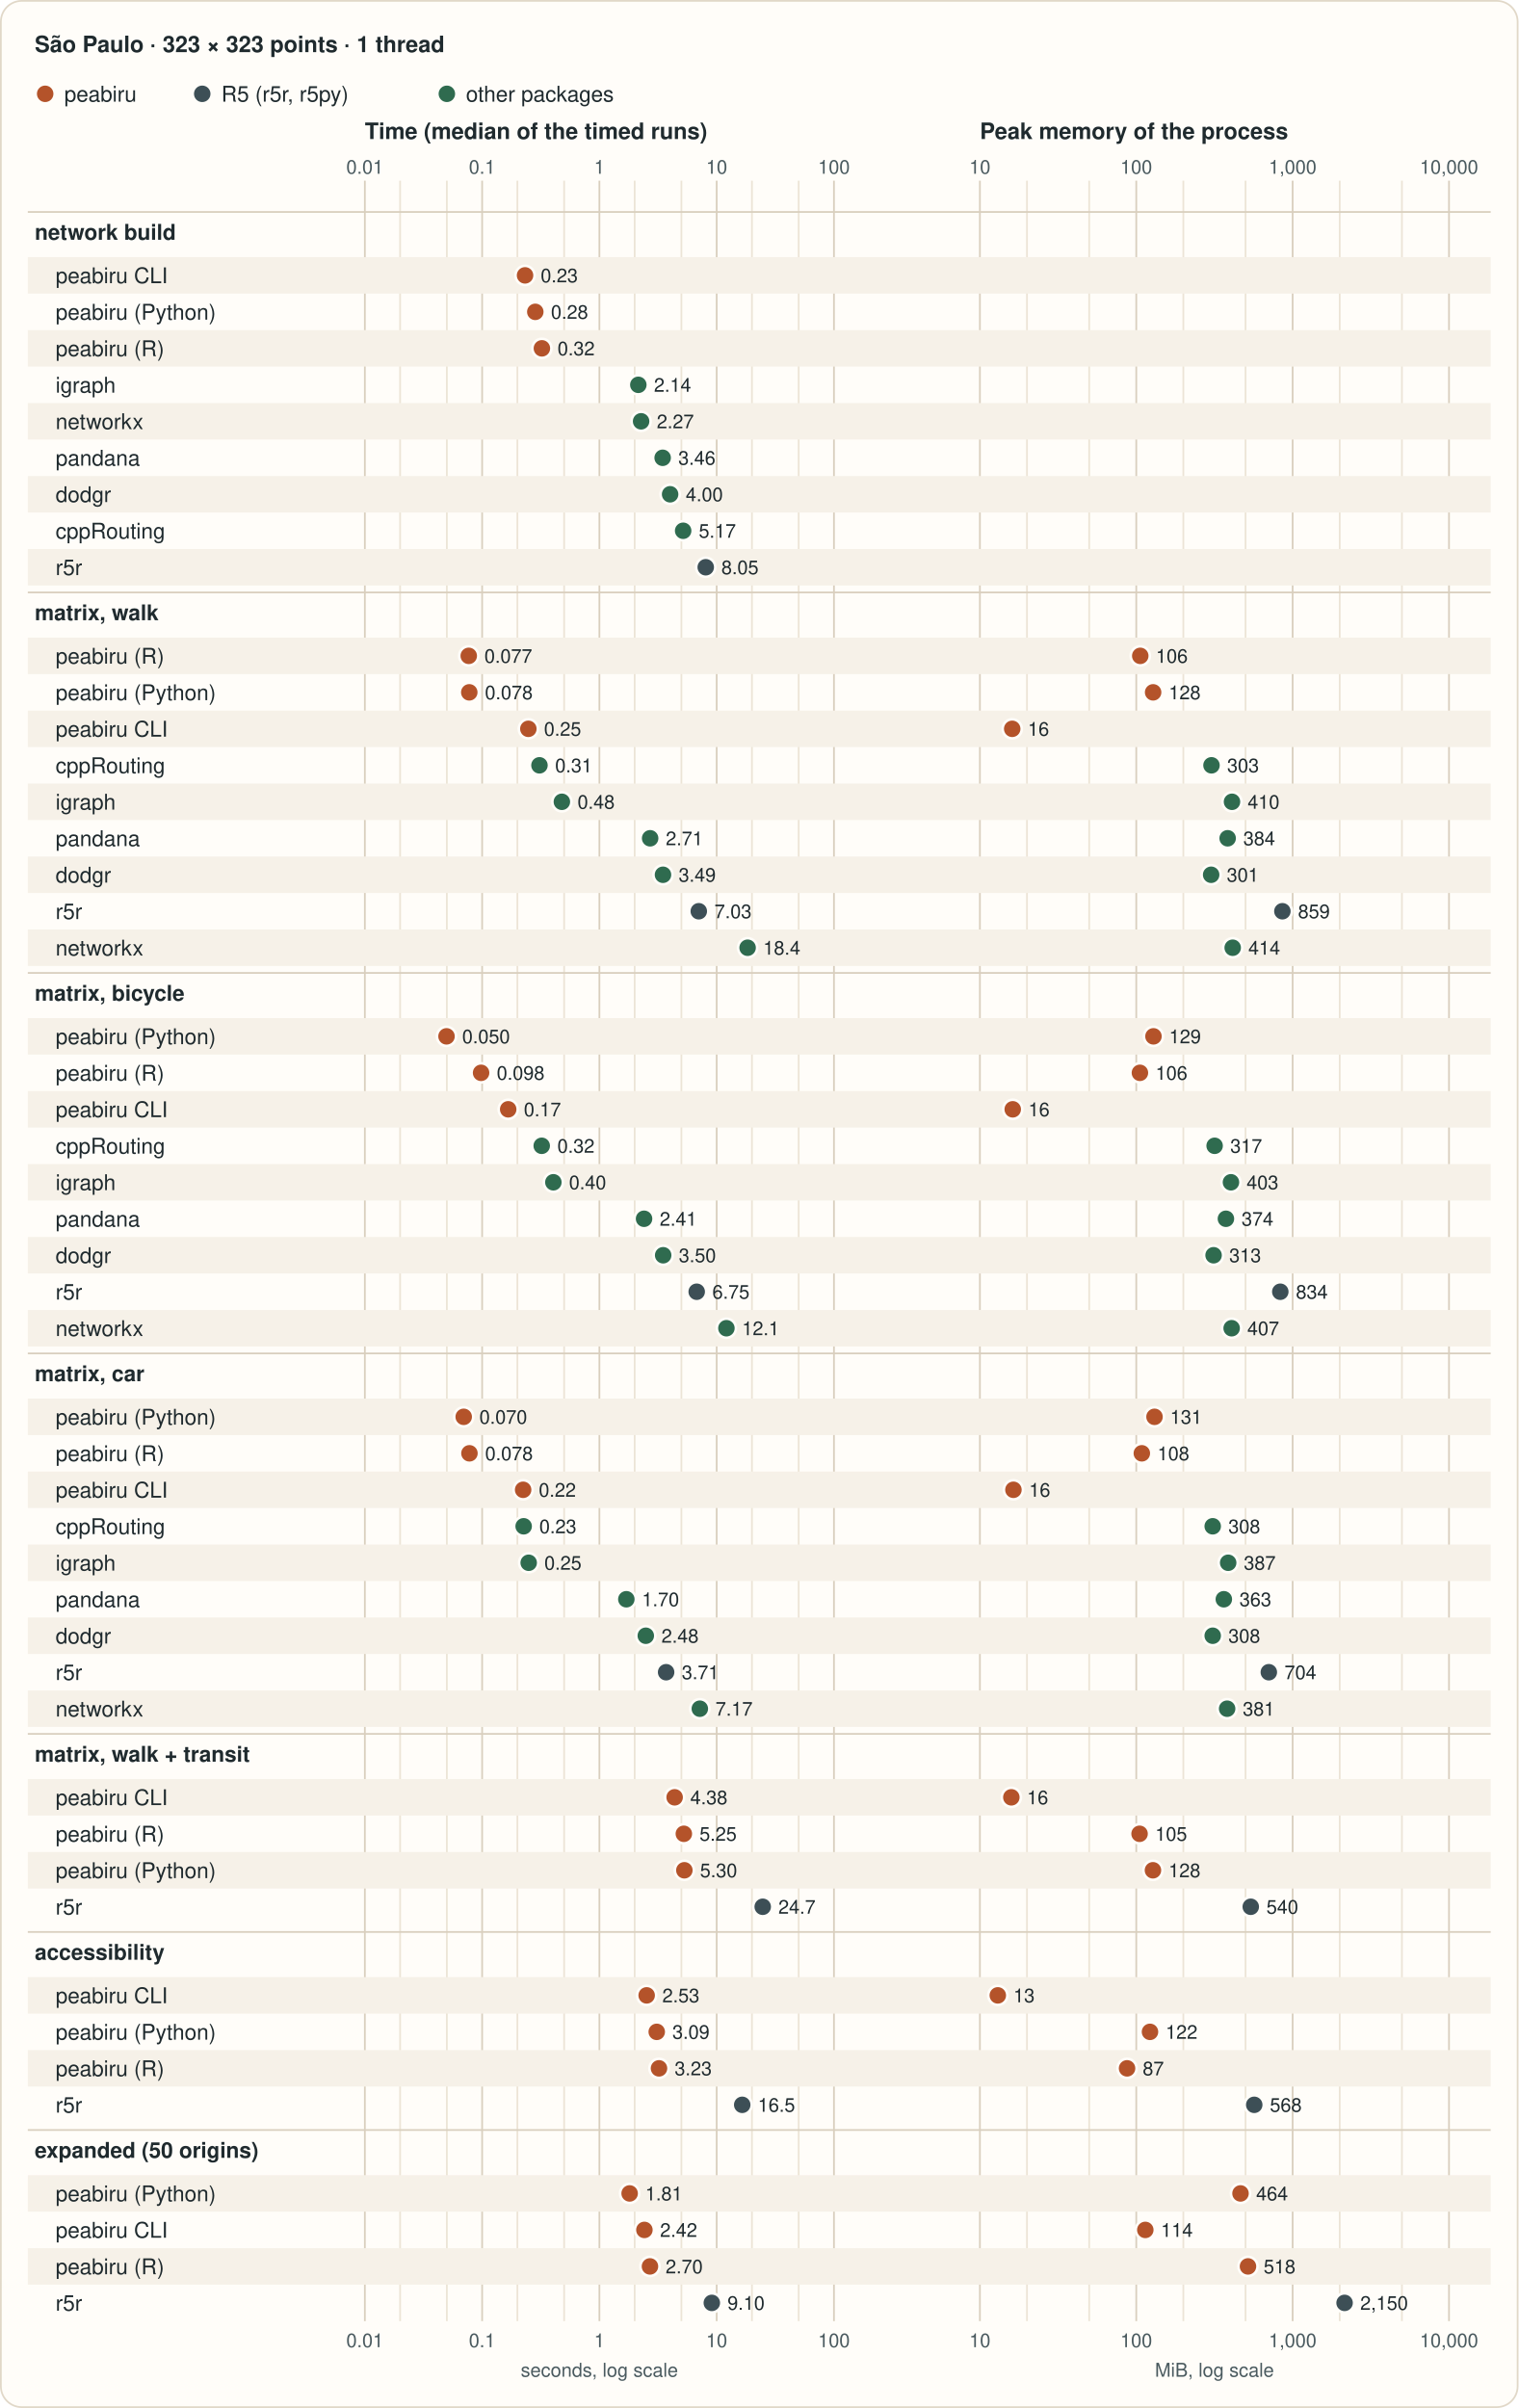
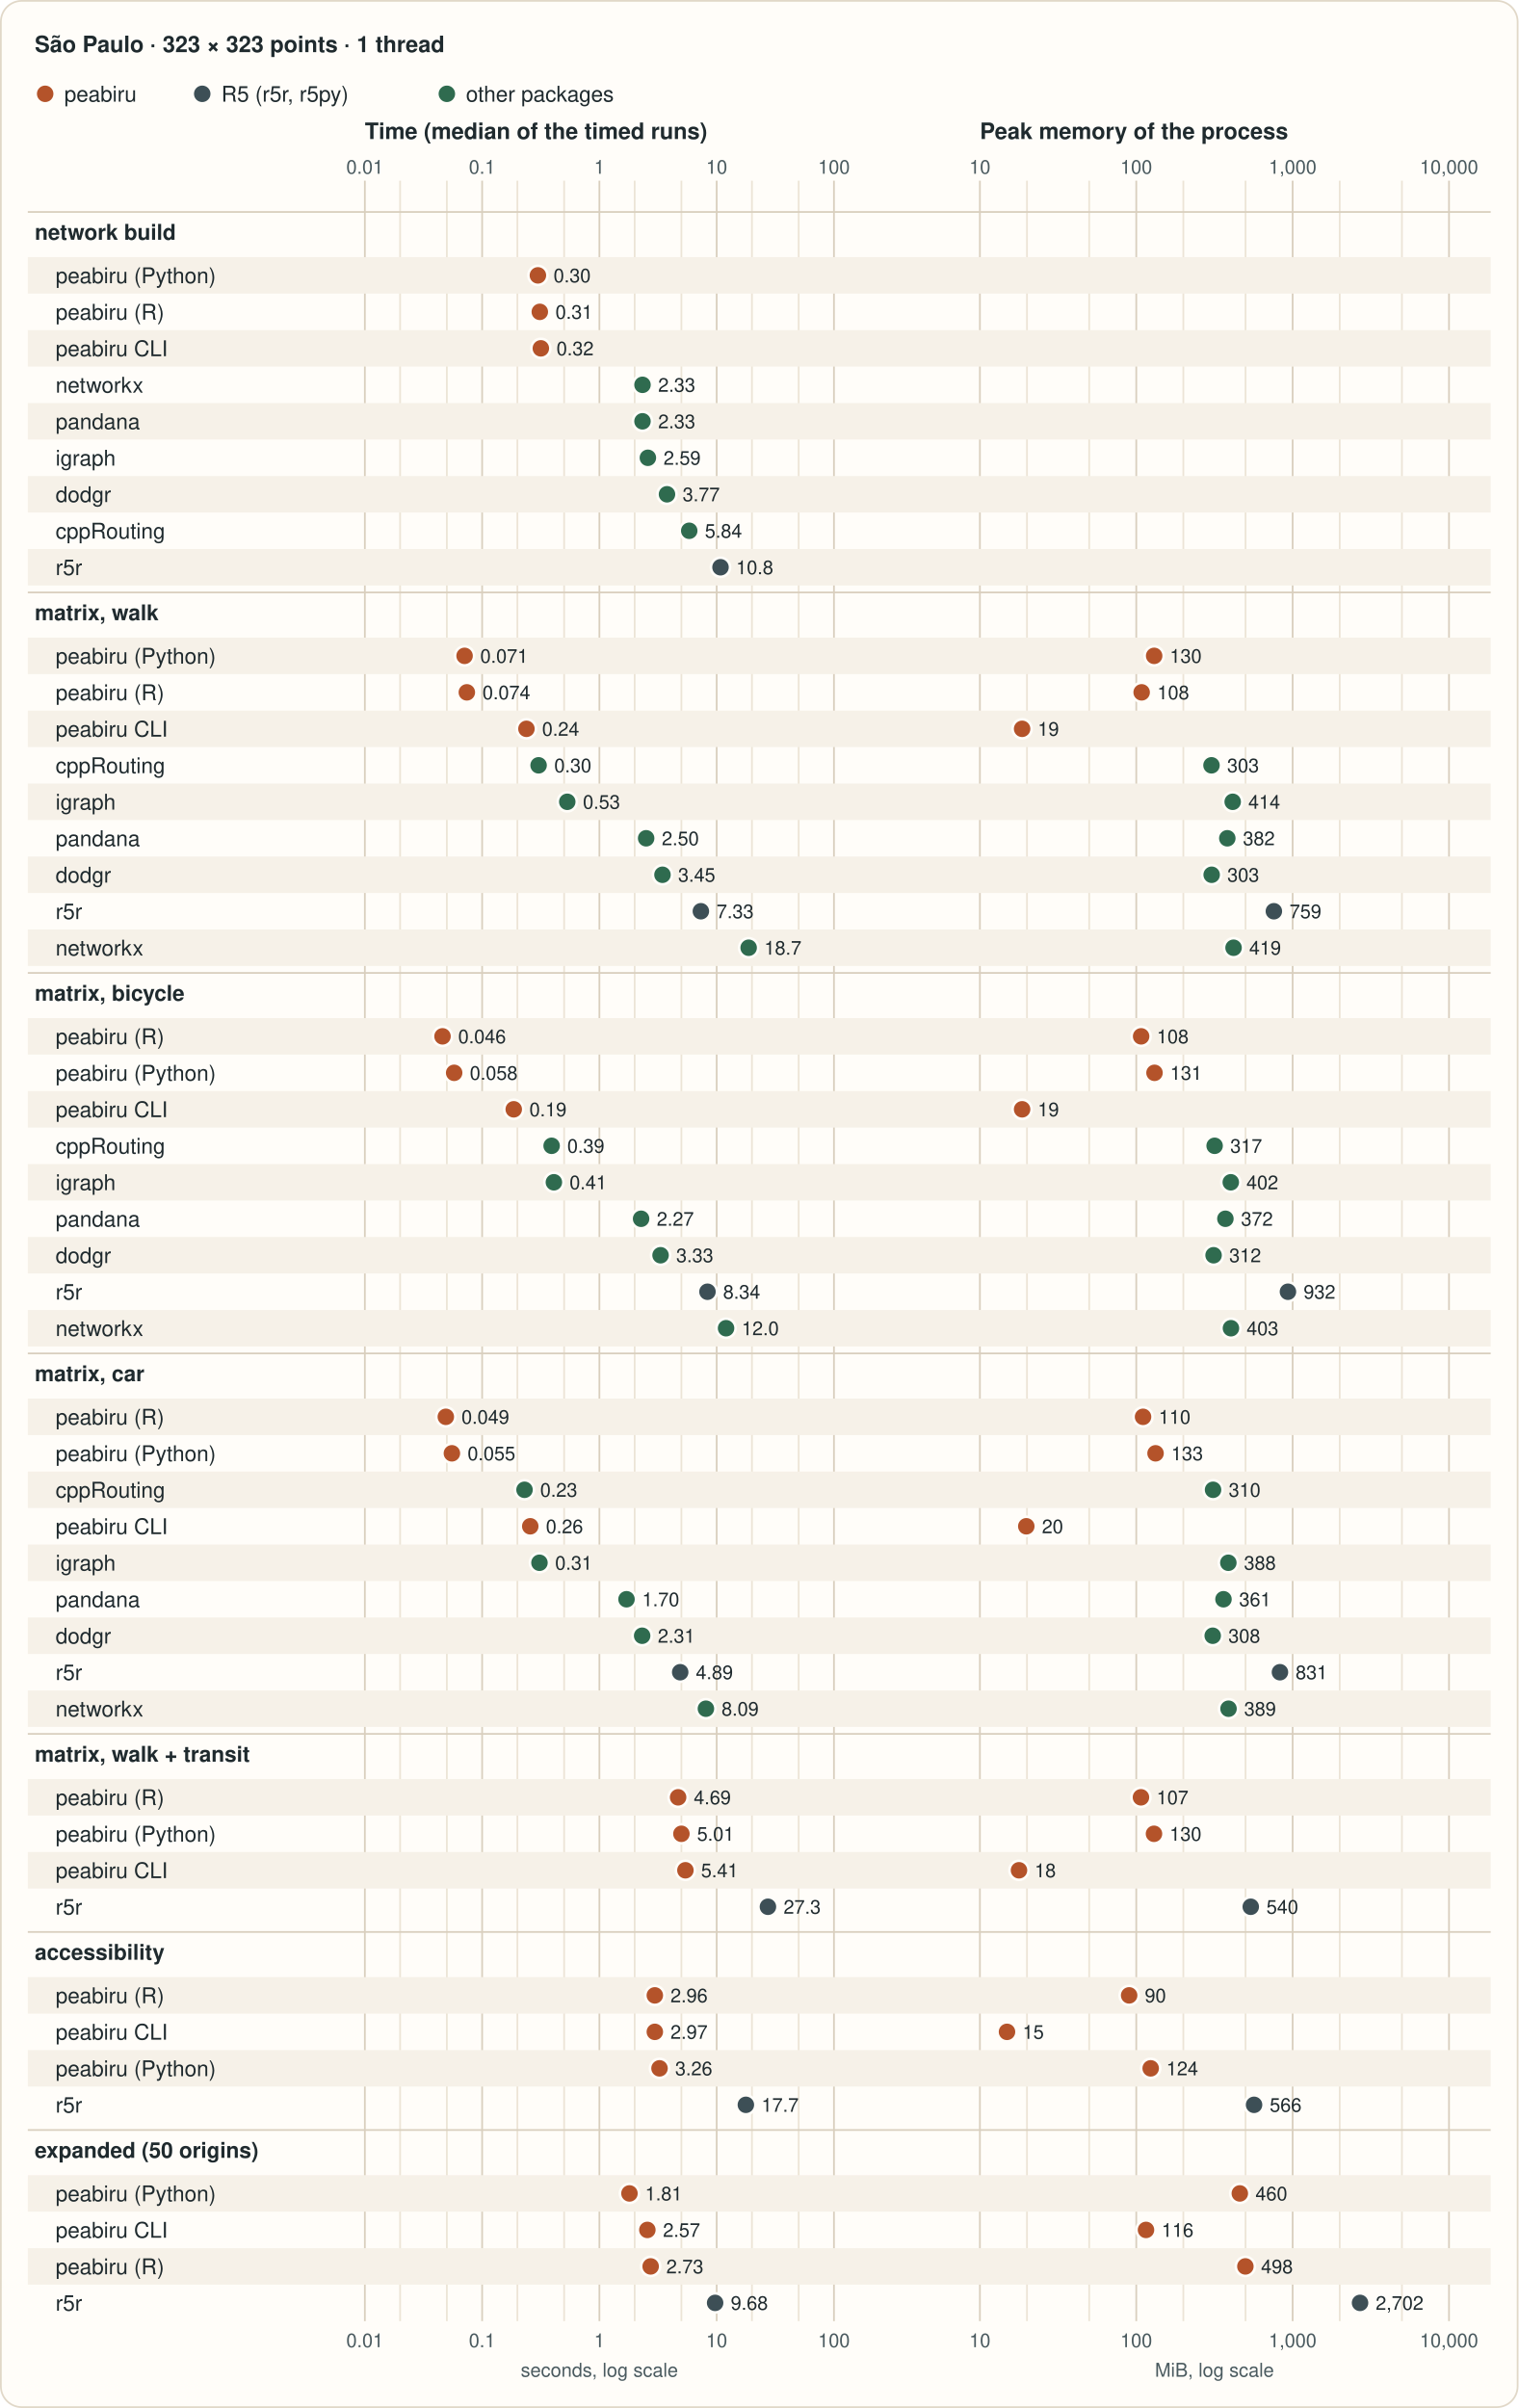
<svg xmlns="http://www.w3.org/2000/svg" viewBox="0 0 874 1386" width="874" height="1386" role="img" aria-labelledby="title desc">
  <style>
    .panel { fill: #fffdf9; stroke: #e1d8c8; }
    .t { font-family: 'Helvetica Neue', Helvetica, Arial, sans-serif; font-size: 13px; fill: #1f2a2e; }
    .s { font-size: 12.5px; }
    .xs { font-size: 11px; fill: #4a5a5f; }
    .v { fill: #1f2a2e; font-variant-numeric: tabular-nums; }
    .h { font-weight: 700; }
    .band { fill: #f6f1e8; }
    .sep { stroke: #d9cfbe; stroke-width: 1; }
    .grid { stroke: #d9cfbe; stroke-width: 1; }
    .grid2 { stroke: #ece4d6; stroke-width: 1; }
    circle { stroke: #fffdf9; stroke-width: 1.5; }
    .f-peabiru { fill: #b4532a; }
    .f-r5 { fill: #3d4f56; }
    .f-other { fill: #2f6b4f; }
    @media (prefers-color-scheme: dark) {
      .panel { fill: #1d2427; stroke: #34403f; }
      .t { fill: #ece6da; }
      .xs { fill: #a9b4b6; }
      .v { fill: #ece6da; }
      .band { fill: #222a2d; }
      .sep, .grid { stroke: #3e4a4c; }
      .grid2 { stroke: #2c3538; }
      circle { stroke: #1d2427; }
      .f-peabiru { fill: #e98a5c; }
      .f-r5 { fill: #c6d0d2; }
      .f-other { fill: #6fbf95; }
    }
  </style>
  <rect class="panel" x="0.5" y="0.5" width="873" height="1385" rx="12" />
  <text class="t h" x="20" y="30">São Paulo · 323 × 323 points · 1 thread</text>
  <circle class="f-peabiru" cx="26" cy="54" r="5.5" />
  <text class="t s" x="37" y="58.5">peabiru</text>
  <circle class="f-r5" cx="116.4" cy="54" r="5.5" />
  <text class="t s" x="127.4" y="58.5">R5 (r5r, r5py)</text>
  <circle class="f-other" cx="257.2" cy="54" r="5.5" />
  <text class="t s" x="268.2" y="58.5">other packages</text>
  <text class="t h" x="210" y="80">Time (median of the timed runs)</text>
  <line class="grid" x1="210.0" y1="104" x2="210.0" y2="1336" />
  <text class="t xs" x="210.0" y="100" text-anchor="middle">0.01</text>
  <text class="t xs" x="210.0" y="1351" text-anchor="middle">0.01</text>
  <line class="grid2" x1="230.3" y1="104" x2="230.3" y2="1336" />
  <line class="grid2" x1="257.2" y1="104" x2="257.2" y2="1336" />
  <line class="grid" x1="277.5" y1="104" x2="277.5" y2="1336" />
  <text class="t xs" x="277.5" y="100" text-anchor="middle">0.1</text>
  <text class="t xs" x="277.5" y="1351" text-anchor="middle">0.1</text>
  <line class="grid2" x1="297.8" y1="104" x2="297.8" y2="1336" />
  <line class="grid2" x1="324.7" y1="104" x2="324.7" y2="1336" />
  <line class="grid" x1="345.0" y1="104" x2="345.0" y2="1336" />
  <text class="t xs" x="345.0" y="100" text-anchor="middle">1</text>
  <text class="t xs" x="345.0" y="1351" text-anchor="middle">1</text>
  <line class="grid2" x1="365.3" y1="104" x2="365.3" y2="1336" />
  <line class="grid2" x1="392.2" y1="104" x2="392.2" y2="1336" />
  <line class="grid" x1="412.5" y1="104" x2="412.5" y2="1336" />
  <text class="t xs" x="412.5" y="100" text-anchor="middle">10</text>
  <text class="t xs" x="412.5" y="1351" text-anchor="middle">10</text>
  <line class="grid2" x1="432.8" y1="104" x2="432.8" y2="1336" />
  <line class="grid2" x1="459.7" y1="104" x2="459.7" y2="1336" />
  <line class="grid" x1="480.0" y1="104" x2="480.0" y2="1336" />
  <text class="t xs" x="480.0" y="100" text-anchor="middle">100</text>
  <text class="t xs" x="480.0" y="1351" text-anchor="middle">100</text>
  <text class="t xs" x="345.0" y="1368" text-anchor="middle">seconds, log scale</text>
  <text class="t h" x="564" y="80">Peak memory of the process</text>
  <line class="grid" x1="564.0" y1="104" x2="564.0" y2="1336" />
  <text class="t xs" x="564.0" y="100" text-anchor="middle">10</text>
  <text class="t xs" x="564.0" y="1351" text-anchor="middle">10</text>
  <line class="grid2" x1="591.1" y1="104" x2="591.1" y2="1336" />
  <line class="grid2" x1="626.9" y1="104" x2="626.9" y2="1336" />
  <line class="grid" x1="654.0" y1="104" x2="654.0" y2="1336" />
  <text class="t xs" x="654.0" y="100" text-anchor="middle">100</text>
  <text class="t xs" x="654.0" y="1351" text-anchor="middle">100</text>
  <line class="grid2" x1="681.1" y1="104" x2="681.1" y2="1336" />
  <line class="grid2" x1="716.9" y1="104" x2="716.9" y2="1336" />
  <line class="grid" x1="744.0" y1="104" x2="744.0" y2="1336" />
  <text class="t xs" x="744.0" y="100" text-anchor="middle">1,000</text>
  <text class="t xs" x="744.0" y="1351" text-anchor="middle">1,000</text>
  <line class="grid2" x1="771.1" y1="104" x2="771.1" y2="1336" />
  <line class="grid2" x1="806.9" y1="104" x2="806.9" y2="1336" />
  <line class="grid" x1="834.0" y1="104" x2="834.0" y2="1336" />
  <text class="t xs" x="834.0" y="100" text-anchor="middle">10,000</text>
  <text class="t xs" x="834.0" y="1351" text-anchor="middle">10,000</text>
  <text class="t xs" x="699.0" y="1368" text-anchor="middle">MiB, log scale</text>
  <text class="t h s" x="20" y="138">network build</text>
  <line class="sep" x1="16" y1="122" x2="858" y2="122" />
  <rect class="band" x="16" y="148" width="842" height="21" />
-   <text class="t s" x="32" y="163.0">peabiru CLI</text>
-   <circle class="f-peabiru" cx="302.2" cy="158.5" r="5.5" />
-   <text class="t xs v" x="311.2" y="162.5" text-anchor="start">0.23</text>
-   <text class="t s" x="32" y="184.0">peabiru (Python)</text>
-   <circle class="f-peabiru" cx="308.1" cy="179.5" r="5.5" />
-   <text class="t xs v" x="317.1" y="183.5" text-anchor="start">0.28</text>
+   <text class="t s" x="32" y="163.0">peabiru (Python)</text>
+   <circle class="f-peabiru" cx="309.6" cy="158.5" r="5.5" />
+   <text class="t xs v" x="318.6" y="162.5" text-anchor="start">0.30</text>
+   <text class="t s" x="32" y="184.0">peabiru (R)</text>
+   <circle class="f-peabiru" cx="310.7" cy="179.5" r="5.5" />
+   <text class="t xs v" x="319.7" y="183.5" text-anchor="start">0.31</text>
  <rect class="band" x="16" y="190" width="842" height="21" />
-   <text class="t s" x="32" y="205.0">peabiru (R)</text>
-   <circle class="f-peabiru" cx="311.9" cy="200.5" r="5.5" />
-   <text class="t xs v" x="320.9" y="204.5" text-anchor="start">0.32</text>
-   <text class="t s" x="32" y="226.0">igraph</text>
-   <circle class="f-other" cx="367.4" cy="221.5" r="5.5" />
-   <text class="t xs v" x="376.4" y="225.5" text-anchor="start">2.14</text>
+   <text class="t s" x="32" y="205.0">peabiru CLI</text>
+   <circle class="f-peabiru" cx="311.3" cy="200.5" r="5.5" />
+   <text class="t xs v" x="320.3" y="204.5" text-anchor="start">0.32</text>
+   <text class="t s" x="32" y="226.0">networkx</text>
+   <circle class="f-other" cx="369.8" cy="221.5" r="5.5" />
+   <text class="t xs v" x="378.8" y="225.5" text-anchor="start">2.33</text>
  <rect class="band" x="16" y="232" width="842" height="21" />
-   <text class="t s" x="32" y="247.0">networkx</text>
-   <circle class="f-other" cx="369.0" cy="242.5" r="5.5" />
-   <text class="t xs v" x="378.0" y="246.5" text-anchor="start">2.27</text>
-   <text class="t s" x="32" y="268.0">pandana</text>
-   <circle class="f-other" cx="381.4" cy="263.5" r="5.5" />
-   <text class="t xs v" x="390.4" y="267.5" text-anchor="start">3.46</text>
+   <text class="t s" x="32" y="247.0">pandana</text>
+   <circle class="f-other" cx="369.8" cy="242.5" r="5.5" />
+   <text class="t xs v" x="378.8" y="246.5" text-anchor="start">2.33</text>
+   <text class="t s" x="32" y="268.0">igraph</text>
+   <circle class="f-other" cx="372.9" cy="263.5" r="5.5" />
+   <text class="t xs v" x="381.9" y="267.5" text-anchor="start">2.59</text>
  <rect class="band" x="16" y="274" width="842" height="21" />
  <text class="t s" x="32" y="289.0">dodgr</text>
-   <circle class="f-other" cx="385.7" cy="284.5" r="5.5" />
-   <text class="t xs v" x="394.7" y="288.5" text-anchor="start">4.00</text>
+   <circle class="f-other" cx="383.9" cy="284.5" r="5.5" />
+   <text class="t xs v" x="392.9" y="288.5" text-anchor="start">3.77</text>
  <text class="t s" x="32" y="310.0">cppRouting</text>
-   <circle class="f-other" cx="393.2" cy="305.5" r="5.5" />
-   <text class="t xs v" x="402.2" y="309.5" text-anchor="start">5.17</text>
+   <circle class="f-other" cx="396.7" cy="305.5" r="5.5" />
+   <text class="t xs v" x="405.7" y="309.5" text-anchor="start">5.84</text>
  <rect class="band" x="16" y="316" width="842" height="21" />
  <text class="t s" x="32" y="331.0">r5r</text>
-   <circle class="f-r5" cx="406.2" cy="326.5" r="5.5" />
-   <text class="t xs v" x="415.2" y="330.5" text-anchor="start">8.05</text>
+   <circle class="f-r5" cx="414.7" cy="326.5" r="5.5" />
+   <text class="t xs v" x="423.7" y="330.5" text-anchor="start">10.8</text>
  <text class="t h s" x="20" y="357">matrix, walk</text>
  <line class="sep" x1="16" y1="341" x2="858" y2="341" />
  <rect class="band" x="16" y="367" width="842" height="21" />
-   <text class="t s" x="32" y="382.0">peabiru (R)</text>
-   <circle class="f-peabiru" cx="269.8" cy="377.5" r="5.5" />
-   <text class="t xs v" x="278.8" y="381.5" text-anchor="start">0.077</text>
-   <circle class="f-peabiru" cx="656.3" cy="377.5" r="5.5" />
-   <text class="t xs v" x="665.3" y="381.5" text-anchor="start">106</text>
-   <text class="t s" x="32" y="403.0">peabiru (Python)</text>
-   <circle class="f-peabiru" cx="270.1" cy="398.5" r="5.5" />
-   <text class="t xs v" x="279.1" y="402.5" text-anchor="start">0.078</text>
-   <circle class="f-peabiru" cx="663.7" cy="398.5" r="5.5" />
-   <text class="t xs v" x="672.7" y="402.5" text-anchor="start">128</text>
+   <text class="t s" x="32" y="382.0">peabiru (Python)</text>
+   <circle class="f-peabiru" cx="267.4" cy="377.5" r="5.5" />
+   <text class="t xs v" x="276.4" y="381.5" text-anchor="start">0.071</text>
+   <circle class="f-peabiru" cx="664.3" cy="377.5" r="5.5" />
+   <text class="t xs v" x="673.3" y="381.5" text-anchor="start">130</text>
+   <text class="t s" x="32" y="403.0">peabiru (R)</text>
+   <circle class="f-peabiru" cx="268.7" cy="398.5" r="5.5" />
+   <text class="t xs v" x="277.7" y="402.5" text-anchor="start">0.074</text>
+   <circle class="f-peabiru" cx="657.1" cy="398.5" r="5.5" />
+   <text class="t xs v" x="666.1" y="402.5" text-anchor="start">108</text>
  <rect class="band" x="16" y="409" width="842" height="21" />
  <text class="t s" x="32" y="424.0">peabiru CLI</text>
-   <circle class="f-peabiru" cx="304.1" cy="419.5" r="5.5" />
-   <text class="t xs v" x="313.1" y="423.5" text-anchor="start">0.25</text>
-   <circle class="f-peabiru" cx="582.6" cy="419.5" r="5.5" />
-   <text class="t xs v" x="591.6" y="423.5" text-anchor="start">16</text>
+   <circle class="f-peabiru" cx="303.0" cy="419.5" r="5.5" />
+   <text class="t xs v" x="312.0" y="423.5" text-anchor="start">0.24</text>
+   <circle class="f-peabiru" cx="588.3" cy="419.5" r="5.5" />
+   <text class="t xs v" x="597.3" y="423.5" text-anchor="start">19</text>
  <text class="t s" x="32" y="445.0">cppRouting</text>
-   <circle class="f-other" cx="310.5" cy="440.5" r="5.5" />
-   <text class="t xs v" x="319.5" y="444.5" text-anchor="start">0.31</text>
+   <circle class="f-other" cx="310.0" cy="440.5" r="5.5" />
+   <text class="t xs v" x="319.0" y="444.5" text-anchor="start">0.30</text>
  <circle class="f-other" cx="697.3" cy="440.5" r="5.5" />
  <text class="t xs v" x="706.3" y="444.5" text-anchor="start">303</text>
  <rect class="band" x="16" y="451" width="842" height="21" />
  <text class="t s" x="32" y="466.0">igraph</text>
-   <circle class="f-other" cx="323.4" cy="461.5" r="5.5" />
-   <text class="t xs v" x="332.4" y="465.5" text-anchor="start">0.48</text>
-   <circle class="f-other" cx="709.1" cy="461.5" r="5.5" />
-   <text class="t xs v" x="718.1" y="465.5" text-anchor="start">410</text>
+   <circle class="f-other" cx="326.5" cy="461.5" r="5.5" />
+   <text class="t xs v" x="335.5" y="465.5" text-anchor="start">0.53</text>
+   <circle class="f-other" cx="709.5" cy="461.5" r="5.5" />
+   <text class="t xs v" x="718.5" y="465.5" text-anchor="start">414</text>
  <text class="t s" x="32" y="487.0">pandana</text>
-   <circle class="f-other" cx="374.2" cy="482.5" r="5.5" />
-   <text class="t xs v" x="383.2" y="486.5" text-anchor="start">2.71</text>
-   <circle class="f-other" cx="706.6" cy="482.5" r="5.5" />
-   <text class="t xs v" x="715.6" y="486.5" text-anchor="start">384</text>
+   <circle class="f-other" cx="371.9" cy="482.5" r="5.5" />
+   <text class="t xs v" x="380.9" y="486.5" text-anchor="start">2.50</text>
+   <circle class="f-other" cx="706.4" cy="482.5" r="5.5" />
+   <text class="t xs v" x="715.4" y="486.5" text-anchor="start">382</text>
  <rect class="band" x="16" y="493" width="842" height="21" />
  <text class="t s" x="32" y="508.0">dodgr</text>
-   <circle class="f-other" cx="381.6" cy="503.5" r="5.5" />
-   <text class="t xs v" x="390.6" y="507.5" text-anchor="start">3.49</text>
-   <circle class="f-other" cx="697.1" cy="503.5" r="5.5" />
-   <text class="t xs v" x="706.1" y="507.5" text-anchor="start">301</text>
+   <circle class="f-other" cx="381.3" cy="503.5" r="5.5" />
+   <text class="t xs v" x="390.3" y="507.5" text-anchor="start">3.45</text>
+   <circle class="f-other" cx="697.4" cy="503.5" r="5.5" />
+   <text class="t xs v" x="706.4" y="507.5" text-anchor="start">303</text>
  <text class="t s" x="32" y="529.0">r5r</text>
-   <circle class="f-r5" cx="402.2" cy="524.5" r="5.5" />
-   <text class="t xs v" x="411.2" y="528.5" text-anchor="start">7.03</text>
-   <circle class="f-r5" cx="738.1" cy="524.5" r="5.5" />
-   <text class="t xs v" x="747.1" y="528.5" text-anchor="start">859</text>
+   <circle class="f-r5" cx="403.4" cy="524.5" r="5.5" />
+   <text class="t xs v" x="412.4" y="528.5" text-anchor="start">7.33</text>
+   <circle class="f-r5" cx="733.2" cy="524.5" r="5.5" />
+   <text class="t xs v" x="742.2" y="528.5" text-anchor="start">759</text>
  <rect class="band" x="16" y="535" width="842" height="21" />
  <text class="t s" x="32" y="550.0">networkx</text>
-   <circle class="f-other" cx="430.3" cy="545.5" r="5.5" />
-   <text class="t xs v" x="439.3" y="549.5" text-anchor="start">18.4</text>
-   <circle class="f-other" cx="709.5" cy="545.5" r="5.5" />
-   <text class="t xs v" x="718.5" y="549.5" text-anchor="start">414</text>
+   <circle class="f-other" cx="430.9" cy="545.5" r="5.5" />
+   <text class="t xs v" x="439.9" y="549.5" text-anchor="start">18.7</text>
+   <circle class="f-other" cx="710.0" cy="545.5" r="5.5" />
+   <text class="t xs v" x="719.0" y="549.5" text-anchor="start">419</text>
  <text class="t h s" x="20" y="576">matrix, bicycle</text>
  <line class="sep" x1="16" y1="560" x2="858" y2="560" />
  <rect class="band" x="16" y="586" width="842" height="21" />
-   <text class="t s" x="32" y="601.0">peabiru (Python)</text>
-   <circle class="f-peabiru" cx="257.0" cy="596.5" r="5.5" />
-   <text class="t xs v" x="266.0" y="600.5" text-anchor="start">0.050</text>
-   <circle class="f-peabiru" cx="663.9" cy="596.5" r="5.5" />
-   <text class="t xs v" x="672.9" y="600.5" text-anchor="start">129</text>
-   <text class="t s" x="32" y="622.0">peabiru (R)</text>
-   <circle class="f-peabiru" cx="276.9" cy="617.5" r="5.5" />
-   <text class="t xs v" x="285.9" y="621.5" text-anchor="start">0.098</text>
-   <circle class="f-peabiru" cx="656.1" cy="617.5" r="5.5" />
-   <text class="t xs v" x="665.1" y="621.5" text-anchor="start">106</text>
+   <text class="t s" x="32" y="601.0">peabiru (R)</text>
+   <circle class="f-peabiru" cx="254.7" cy="596.5" r="5.5" />
+   <text class="t xs v" x="263.7" y="600.5" text-anchor="start">0.046</text>
+   <circle class="f-peabiru" cx="656.8" cy="596.5" r="5.5" />
+   <text class="t xs v" x="665.8" y="600.5" text-anchor="start">108</text>
+   <text class="t s" x="32" y="622.0">peabiru (Python)</text>
+   <circle class="f-peabiru" cx="261.4" cy="617.5" r="5.5" />
+   <text class="t xs v" x="270.4" y="621.5" text-anchor="start">0.058</text>
+   <circle class="f-peabiru" cx="664.5" cy="617.5" r="5.5" />
+   <text class="t xs v" x="673.5" y="621.5" text-anchor="start">131</text>
  <rect class="band" x="16" y="628" width="842" height="21" />
  <text class="t s" x="32" y="643.0">peabiru CLI</text>
-   <circle class="f-peabiru" cx="292.5" cy="638.5" r="5.5" />
-   <text class="t xs v" x="301.5" y="642.5" text-anchor="start">0.17</text>
-   <circle class="f-peabiru" cx="582.9" cy="638.5" r="5.5" />
-   <text class="t xs v" x="591.9" y="642.5" text-anchor="start">16</text>
+   <circle class="f-peabiru" cx="295.7" cy="638.5" r="5.5" />
+   <text class="t xs v" x="304.7" y="642.5" text-anchor="start">0.19</text>
+   <circle class="f-peabiru" cx="588.3" cy="638.5" r="5.5" />
+   <text class="t xs v" x="597.3" y="642.5" text-anchor="start">19</text>
  <text class="t s" x="32" y="664.0">cppRouting</text>
-   <circle class="f-other" cx="311.8" cy="659.5" r="5.5" />
-   <text class="t xs v" x="320.8" y="663.5" text-anchor="start">0.32</text>
+   <circle class="f-other" cx="317.5" cy="659.5" r="5.5" />
+   <text class="t xs v" x="326.5" y="663.5" text-anchor="start">0.39</text>
  <circle class="f-other" cx="699.1" cy="659.5" r="5.5" />
  <text class="t xs v" x="708.1" y="663.5" text-anchor="start">317</text>
  <rect class="band" x="16" y="670" width="842" height="21" />
  <text class="t s" x="32" y="685.0">igraph</text>
-   <circle class="f-other" cx="318.5" cy="680.5" r="5.5" />
-   <text class="t xs v" x="327.5" y="684.5" text-anchor="start">0.40</text>
-   <circle class="f-other" cx="708.5" cy="680.5" r="5.5" />
-   <text class="t xs v" x="717.5" y="684.5" text-anchor="start">403</text>
+   <circle class="f-other" cx="318.8" cy="680.5" r="5.5" />
+   <text class="t xs v" x="327.8" y="684.5" text-anchor="start">0.41</text>
+   <circle class="f-other" cx="708.4" cy="680.5" r="5.5" />
+   <text class="t xs v" x="717.4" y="684.5" text-anchor="start">402</text>
  <text class="t s" x="32" y="706.0">pandana</text>
-   <circle class="f-other" cx="370.7" cy="701.5" r="5.5" />
-   <text class="t xs v" x="379.7" y="705.5" text-anchor="start">2.41</text>
-   <circle class="f-other" cx="705.6" cy="701.5" r="5.5" />
-   <text class="t xs v" x="714.6" y="705.5" text-anchor="start">374</text>
+   <circle class="f-other" cx="369.0" cy="701.5" r="5.5" />
+   <text class="t xs v" x="378.0" y="705.5" text-anchor="start">2.27</text>
+   <circle class="f-other" cx="705.3" cy="701.5" r="5.5" />
+   <text class="t xs v" x="714.3" y="705.5" text-anchor="start">372</text>
  <rect class="band" x="16" y="712" width="842" height="21" />
  <text class="t s" x="32" y="727.0">dodgr</text>
-   <circle class="f-other" cx="381.7" cy="722.5" r="5.5" />
-   <text class="t xs v" x="390.7" y="726.5" text-anchor="start">3.50</text>
+   <circle class="f-other" cx="380.2" cy="722.5" r="5.5" />
+   <text class="t xs v" x="389.2" y="726.5" text-anchor="start">3.33</text>
  <circle class="f-other" cx="698.5" cy="722.5" r="5.5" />
-   <text class="t xs v" x="707.5" y="726.5" text-anchor="start">313</text>
+   <text class="t xs v" x="707.5" y="726.5" text-anchor="start">312</text>
  <text class="t s" x="32" y="748.0">r5r</text>
-   <circle class="f-r5" cx="401.0" cy="743.5" r="5.5" />
-   <text class="t xs v" x="410.0" y="747.5" text-anchor="start">6.75</text>
-   <circle class="f-r5" cx="736.9" cy="743.5" r="5.5" />
-   <text class="t xs v" x="745.9" y="747.5" text-anchor="start">834</text>
+   <circle class="f-r5" cx="407.2" cy="743.5" r="5.5" />
+   <text class="t xs v" x="416.2" y="747.5" text-anchor="start">8.34</text>
+   <circle class="f-r5" cx="741.3" cy="743.5" r="5.5" />
+   <text class="t xs v" x="750.3" y="747.5" text-anchor="start">932</text>
  <rect class="band" x="16" y="754" width="842" height="21" />
  <text class="t s" x="32" y="769.0">networkx</text>
-   <circle class="f-other" cx="418.1" cy="764.5" r="5.5" />
-   <text class="t xs v" x="427.1" y="768.5" text-anchor="start">12.1</text>
-   <circle class="f-other" cx="708.9" cy="764.5" r="5.5" />
-   <text class="t xs v" x="717.9" y="768.5" text-anchor="start">407</text>
+   <circle class="f-other" cx="417.9" cy="764.5" r="5.5" />
+   <text class="t xs v" x="426.9" y="768.5" text-anchor="start">12.0</text>
+   <circle class="f-other" cx="708.5" cy="764.5" r="5.5" />
+   <text class="t xs v" x="717.5" y="768.5" text-anchor="start">403</text>
  <text class="t h s" x="20" y="795">matrix, car</text>
  <line class="sep" x1="16" y1="779" x2="858" y2="779" />
  <rect class="band" x="16" y="805" width="842" height="21" />
-   <text class="t s" x="32" y="820.0">peabiru (Python)</text>
-   <circle class="f-peabiru" cx="266.9" cy="815.5" r="5.5" />
-   <text class="t xs v" x="275.9" y="819.5" text-anchor="start">0.070</text>
-   <circle class="f-peabiru" cx="664.5" cy="815.5" r="5.5" />
-   <text class="t xs v" x="673.5" y="819.5" text-anchor="start">131</text>
-   <text class="t s" x="32" y="841.0">peabiru (R)</text>
-   <circle class="f-peabiru" cx="270.2" cy="836.5" r="5.5" />
-   <text class="t xs v" x="279.2" y="840.5" text-anchor="start">0.078</text>
-   <circle class="f-peabiru" cx="657.2" cy="836.5" r="5.5" />
-   <text class="t xs v" x="666.2" y="840.5" text-anchor="start">108</text>
+   <text class="t s" x="32" y="820.0">peabiru (R)</text>
+   <circle class="f-peabiru" cx="256.6" cy="815.5" r="5.5" />
+   <text class="t xs v" x="265.6" y="819.5" text-anchor="start">0.049</text>
+   <circle class="f-peabiru" cx="657.9" cy="815.5" r="5.5" />
+   <text class="t xs v" x="666.9" y="819.5" text-anchor="start">110</text>
+   <text class="t s" x="32" y="841.0">peabiru (Python)</text>
+   <circle class="f-peabiru" cx="260.1" cy="836.5" r="5.5" />
+   <text class="t xs v" x="269.1" y="840.5" text-anchor="start">0.055</text>
+   <circle class="f-peabiru" cx="665.1" cy="836.5" r="5.5" />
+   <text class="t xs v" x="674.1" y="840.5" text-anchor="start">133</text>
  <rect class="band" x="16" y="847" width="842" height="21" />
-   <text class="t s" x="32" y="862.0">peabiru CLI</text>
-   <circle class="f-peabiru" cx="301.1" cy="857.5" r="5.5" />
-   <text class="t xs v" x="310.1" y="861.5" text-anchor="start">0.22</text>
-   <circle class="f-peabiru" cx="583.3" cy="857.5" r="5.5" />
-   <text class="t xs v" x="592.3" y="861.5" text-anchor="start">16</text>
-   <text class="t s" x="32" y="883.0">cppRouting</text>
-   <circle class="f-other" cx="301.4" cy="878.5" r="5.5" />
-   <text class="t xs v" x="310.4" y="882.5" text-anchor="start">0.23</text>
-   <circle class="f-other" cx="698.0" cy="878.5" r="5.5" />
-   <text class="t xs v" x="707.0" y="882.5" text-anchor="start">308</text>
+   <text class="t s" x="32" y="862.0">cppRouting</text>
+   <circle class="f-other" cx="301.9" cy="857.5" r="5.5" />
+   <text class="t xs v" x="310.9" y="861.5" text-anchor="start">0.23</text>
+   <circle class="f-other" cx="698.2" cy="857.5" r="5.5" />
+   <text class="t xs v" x="707.2" y="861.5" text-anchor="start">310</text>
+   <text class="t s" x="32" y="883.0">peabiru CLI</text>
+   <circle class="f-peabiru" cx="305.2" cy="878.5" r="5.5" />
+   <text class="t xs v" x="314.2" y="882.5" text-anchor="start">0.26</text>
+   <circle class="f-peabiru" cx="590.7" cy="878.5" r="5.5" />
+   <text class="t xs v" x="599.7" y="882.5" text-anchor="start">20</text>
  <rect class="band" x="16" y="889" width="842" height="21" />
  <text class="t s" x="32" y="904.0">igraph</text>
-   <circle class="f-other" cx="304.3" cy="899.5" r="5.5" />
-   <text class="t xs v" x="313.3" y="903.5" text-anchor="start">0.25</text>
-   <circle class="f-other" cx="706.9" cy="899.5" r="5.5" />
-   <text class="t xs v" x="715.9" y="903.5" text-anchor="start">387</text>
+   <circle class="f-other" cx="310.5" cy="899.5" r="5.5" />
+   <text class="t xs v" x="319.5" y="903.5" text-anchor="start">0.31</text>
+   <circle class="f-other" cx="707.0" cy="899.5" r="5.5" />
+   <text class="t xs v" x="716.0" y="903.5" text-anchor="start">388</text>
  <text class="t s" x="32" y="925.0">pandana</text>
-   <circle class="f-other" cx="360.5" cy="920.5" r="5.5" />
-   <text class="t xs v" x="369.5" y="924.5" text-anchor="start">1.70</text>
-   <circle class="f-other" cx="704.4" cy="920.5" r="5.5" />
-   <text class="t xs v" x="713.4" y="924.5" text-anchor="start">363</text>
+   <circle class="f-other" cx="360.6" cy="920.5" r="5.5" />
+   <text class="t xs v" x="369.6" y="924.5" text-anchor="start">1.70</text>
+   <circle class="f-other" cx="704.2" cy="920.5" r="5.5" />
+   <text class="t xs v" x="713.2" y="924.5" text-anchor="start">361</text>
  <rect class="band" x="16" y="931" width="842" height="21" />
  <text class="t s" x="32" y="946.0">dodgr</text>
-   <circle class="f-other" cx="371.7" cy="941.5" r="5.5" />
-   <text class="t xs v" x="380.7" y="945.5" text-anchor="start">2.48</text>
+   <circle class="f-other" cx="369.6" cy="941.5" r="5.5" />
+   <text class="t xs v" x="378.6" y="945.5" text-anchor="start">2.31</text>
  <circle class="f-other" cx="698.0" cy="941.5" r="5.5" />
  <text class="t xs v" x="707.0" y="945.5" text-anchor="start">308</text>
  <text class="t s" x="32" y="967.0">r5r</text>
-   <circle class="f-r5" cx="383.4" cy="962.5" r="5.5" />
-   <text class="t xs v" x="392.4" y="966.5" text-anchor="start">3.71</text>
-   <circle class="f-r5" cx="730.3" cy="962.5" r="5.5" />
-   <text class="t xs v" x="739.3" y="966.5" text-anchor="start">704</text>
+   <circle class="f-r5" cx="391.5" cy="962.5" r="5.5" />
+   <text class="t xs v" x="400.5" y="966.5" text-anchor="start">4.89</text>
+   <circle class="f-r5" cx="736.7" cy="962.5" r="5.5" />
+   <text class="t xs v" x="745.7" y="966.5" text-anchor="start">831</text>
  <rect class="band" x="16" y="973" width="842" height="21" />
  <text class="t s" x="32" y="988.0">networkx</text>
-   <circle class="f-other" cx="402.8" cy="983.5" r="5.5" />
-   <text class="t xs v" x="411.8" y="987.5" text-anchor="start">7.17</text>
-   <circle class="f-other" cx="706.3" cy="983.5" r="5.5" />
-   <text class="t xs v" x="715.3" y="987.5" text-anchor="start">381</text>
+   <circle class="f-other" cx="406.3" cy="983.5" r="5.5" />
+   <text class="t xs v" x="415.3" y="987.5" text-anchor="start">8.09</text>
+   <circle class="f-other" cx="707.1" cy="983.5" r="5.5" />
+   <text class="t xs v" x="716.1" y="987.5" text-anchor="start">389</text>
  <text class="t h s" x="20" y="1014">matrix, walk + transit</text>
  <line class="sep" x1="16" y1="998" x2="858" y2="998" />
  <rect class="band" x="16" y="1024" width="842" height="21" />
-   <text class="t s" x="32" y="1039.0">peabiru CLI</text>
-   <circle class="f-peabiru" cx="388.3" cy="1034.5" r="5.5" />
-   <text class="t xs v" x="397.3" y="1038.5" text-anchor="start">4.38</text>
-   <circle class="f-peabiru" cx="582.1" cy="1034.5" r="5.5" />
-   <text class="t xs v" x="591.1" y="1038.5" text-anchor="start">16</text>
-   <text class="t s" x="32" y="1060.0">peabiru (R)</text>
-   <circle class="f-peabiru" cx="393.6" cy="1055.5" r="5.5" />
-   <text class="t xs v" x="402.6" y="1059.5" text-anchor="start">5.25</text>
-   <circle class="f-peabiru" cx="655.9" cy="1055.5" r="5.5" />
-   <text class="t xs v" x="664.9" y="1059.5" text-anchor="start">105</text>
+   <text class="t s" x="32" y="1039.0">peabiru (R)</text>
+   <circle class="f-peabiru" cx="390.3" cy="1034.5" r="5.5" />
+   <text class="t xs v" x="399.3" y="1038.5" text-anchor="start">4.69</text>
+   <circle class="f-peabiru" cx="656.7" cy="1034.5" r="5.5" />
+   <text class="t xs v" x="665.7" y="1038.5" text-anchor="start">107</text>
+   <text class="t s" x="32" y="1060.0">peabiru (Python)</text>
+   <circle class="f-peabiru" cx="392.2" cy="1055.5" r="5.5" />
+   <text class="t xs v" x="401.2" y="1059.5" text-anchor="start">5.01</text>
+   <circle class="f-peabiru" cx="664.2" cy="1055.5" r="5.5" />
+   <text class="t xs v" x="673.2" y="1059.5" text-anchor="start">130</text>
  <rect class="band" x="16" y="1066" width="842" height="21" />
-   <text class="t s" x="32" y="1081.0">peabiru (Python)</text>
-   <circle class="f-peabiru" cx="393.9" cy="1076.5" r="5.5" />
-   <text class="t xs v" x="402.9" y="1080.5" text-anchor="start">5.30</text>
-   <circle class="f-peabiru" cx="663.6" cy="1076.5" r="5.5" />
-   <text class="t xs v" x="672.6" y="1080.5" text-anchor="start">128</text>
+   <text class="t s" x="32" y="1081.0">peabiru CLI</text>
+   <circle class="f-peabiru" cx="394.5" cy="1076.5" r="5.5" />
+   <text class="t xs v" x="403.5" y="1080.5" text-anchor="start">5.41</text>
+   <circle class="f-peabiru" cx="586.5" cy="1076.5" r="5.5" />
+   <text class="t xs v" x="595.5" y="1080.5" text-anchor="start">18</text>
  <text class="t s" x="32" y="1102.0">r5r</text>
-   <circle class="f-r5" cx="439.0" cy="1097.5" r="5.5" />
-   <text class="t xs v" x="448.0" y="1101.5" text-anchor="start">24.7</text>
+   <circle class="f-r5" cx="442.0" cy="1097.5" r="5.5" />
+   <text class="t xs v" x="451.0" y="1101.5" text-anchor="start">27.3</text>
  <circle class="f-r5" cx="719.9" cy="1097.5" r="5.5" />
  <text class="t xs v" x="728.9" y="1101.5" text-anchor="start">540</text>
  <text class="t h s" x="20" y="1128">accessibility</text>
  <line class="sep" x1="16" y1="1112" x2="858" y2="1112" />
  <rect class="band" x="16" y="1138" width="842" height="21" />
-   <text class="t s" x="32" y="1153.0">peabiru CLI</text>
-   <circle class="f-peabiru" cx="372.2" cy="1148.5" r="5.5" />
-   <text class="t xs v" x="381.2" y="1152.5" text-anchor="start">2.53</text>
-   <circle class="f-peabiru" cx="574.3" cy="1148.5" r="5.5" />
-   <text class="t xs v" x="583.3" y="1152.5" text-anchor="start">13</text>
-   <text class="t s" x="32" y="1174.0">peabiru (Python)</text>
-   <circle class="f-peabiru" cx="378.0" cy="1169.5" r="5.5" />
-   <text class="t xs v" x="387.0" y="1173.5" text-anchor="start">3.09</text>
-   <circle class="f-peabiru" cx="661.9" cy="1169.5" r="5.5" />
-   <text class="t xs v" x="670.9" y="1173.5" text-anchor="start">122</text>
+   <text class="t s" x="32" y="1153.0">peabiru (R)</text>
+   <circle class="f-peabiru" cx="376.9" cy="1148.5" r="5.5" />
+   <text class="t xs v" x="385.9" y="1152.5" text-anchor="start">2.96</text>
+   <circle class="f-peabiru" cx="649.9" cy="1148.5" r="5.5" />
+   <text class="t xs v" x="658.9" y="1152.5" text-anchor="start">90</text>
+   <text class="t s" x="32" y="1174.0">peabiru CLI</text>
+   <circle class="f-peabiru" cx="376.9" cy="1169.5" r="5.5" />
+   <text class="t xs v" x="385.9" y="1173.5" text-anchor="start">2.97</text>
+   <circle class="f-peabiru" cx="579.6" cy="1169.5" r="5.5" />
+   <text class="t xs v" x="588.6" y="1173.5" text-anchor="start">15</text>
  <rect class="band" x="16" y="1180" width="842" height="21" />
-   <text class="t s" x="32" y="1195.0">peabiru (R)</text>
-   <circle class="f-peabiru" cx="379.3" cy="1190.5" r="5.5" />
-   <text class="t xs v" x="388.3" y="1194.5" text-anchor="start">3.23</text>
-   <circle class="f-peabiru" cx="648.7" cy="1190.5" r="5.5" />
-   <text class="t xs v" x="657.7" y="1194.5" text-anchor="start">87</text>
+   <text class="t s" x="32" y="1195.0">peabiru (Python)</text>
+   <circle class="f-peabiru" cx="379.6" cy="1190.5" r="5.5" />
+   <text class="t xs v" x="388.6" y="1194.5" text-anchor="start">3.26</text>
+   <circle class="f-peabiru" cx="662.3" cy="1190.5" r="5.5" />
+   <text class="t xs v" x="671.3" y="1194.5" text-anchor="start">124</text>
  <text class="t s" x="32" y="1216.0">r5r</text>
-   <circle class="f-r5" cx="427.2" cy="1211.5" r="5.5" />
-   <text class="t xs v" x="436.2" y="1215.5" text-anchor="start">16.5</text>
-   <circle class="f-r5" cx="721.9" cy="1211.5" r="5.5" />
-   <text class="t xs v" x="730.9" y="1215.5" text-anchor="start">568</text>
+   <circle class="f-r5" cx="429.3" cy="1211.5" r="5.5" />
+   <text class="t xs v" x="438.3" y="1215.5" text-anchor="start">17.7</text>
+   <circle class="f-r5" cx="721.8" cy="1211.5" r="5.5" />
+   <text class="t xs v" x="730.8" y="1215.5" text-anchor="start">566</text>
  <text class="t h s" x="20" y="1242">expanded (50 origins)</text>
  <line class="sep" x1="16" y1="1226" x2="858" y2="1226" />
  <rect class="band" x="16" y="1252" width="842" height="21" />
  <text class="t s" x="32" y="1267.0">peabiru (Python)</text>
-   <circle class="f-peabiru" cx="362.4" cy="1262.5" r="5.5" />
-   <text class="t xs v" x="371.4" y="1266.5" text-anchor="start">1.81</text>
-   <circle class="f-peabiru" cx="714.0" cy="1262.5" r="5.5" />
-   <text class="t xs v" x="723.0" y="1266.5" text-anchor="start">464</text>
+   <circle class="f-peabiru" cx="362.3" cy="1262.5" r="5.5" />
+   <text class="t xs v" x="371.3" y="1266.5" text-anchor="start">1.81</text>
+   <circle class="f-peabiru" cx="713.6" cy="1262.5" r="5.5" />
+   <text class="t xs v" x="722.6" y="1266.5" text-anchor="start">460</text>
  <text class="t s" x="32" y="1288.0">peabiru CLI</text>
-   <circle class="f-peabiru" cx="370.9" cy="1283.5" r="5.5" />
-   <text class="t xs v" x="379.9" y="1287.5" text-anchor="start">2.42</text>
-   <circle class="f-peabiru" cx="659.2" cy="1283.5" r="5.5" />
-   <text class="t xs v" x="668.2" y="1287.5" text-anchor="start">114</text>
+   <circle class="f-peabiru" cx="372.6" cy="1283.5" r="5.5" />
+   <text class="t xs v" x="381.6" y="1287.5" text-anchor="start">2.57</text>
+   <circle class="f-peabiru" cx="659.6" cy="1283.5" r="5.5" />
+   <text class="t xs v" x="668.6" y="1287.5" text-anchor="start">116</text>
  <rect class="band" x="16" y="1294" width="842" height="21" />
  <text class="t s" x="32" y="1309.0">peabiru (R)</text>
-   <circle class="f-peabiru" cx="374.1" cy="1304.5" r="5.5" />
-   <text class="t xs v" x="383.1" y="1308.5" text-anchor="start">2.70</text>
-   <circle class="f-peabiru" cx="718.3" cy="1304.5" r="5.5" />
-   <text class="t xs v" x="727.3" y="1308.5" text-anchor="start">518</text>
+   <circle class="f-peabiru" cx="374.5" cy="1304.5" r="5.5" />
+   <text class="t xs v" x="383.5" y="1308.5" text-anchor="start">2.73</text>
+   <circle class="f-peabiru" cx="716.8" cy="1304.5" r="5.5" />
+   <text class="t xs v" x="725.8" y="1308.5" text-anchor="start">498</text>
  <text class="t s" x="32" y="1330.0">r5r</text>
-   <circle class="f-r5" cx="409.7" cy="1325.5" r="5.5" />
-   <text class="t xs v" x="418.7" y="1329.5" text-anchor="start">9.10</text>
-   <circle class="f-r5" cx="773.9" cy="1325.5" r="5.5" />
-   <text class="t xs v" x="782.9" y="1329.5" text-anchor="start">2,150</text>
+   <circle class="f-r5" cx="411.6" cy="1325.5" r="5.5" />
+   <text class="t xs v" x="420.6" y="1329.5" text-anchor="start">9.68</text>
+   <circle class="f-r5" cx="782.8" cy="1325.5" r="5.5" />
+   <text class="t xs v" x="791.8" y="1329.5" text-anchor="start">2,702</text>
</svg>
